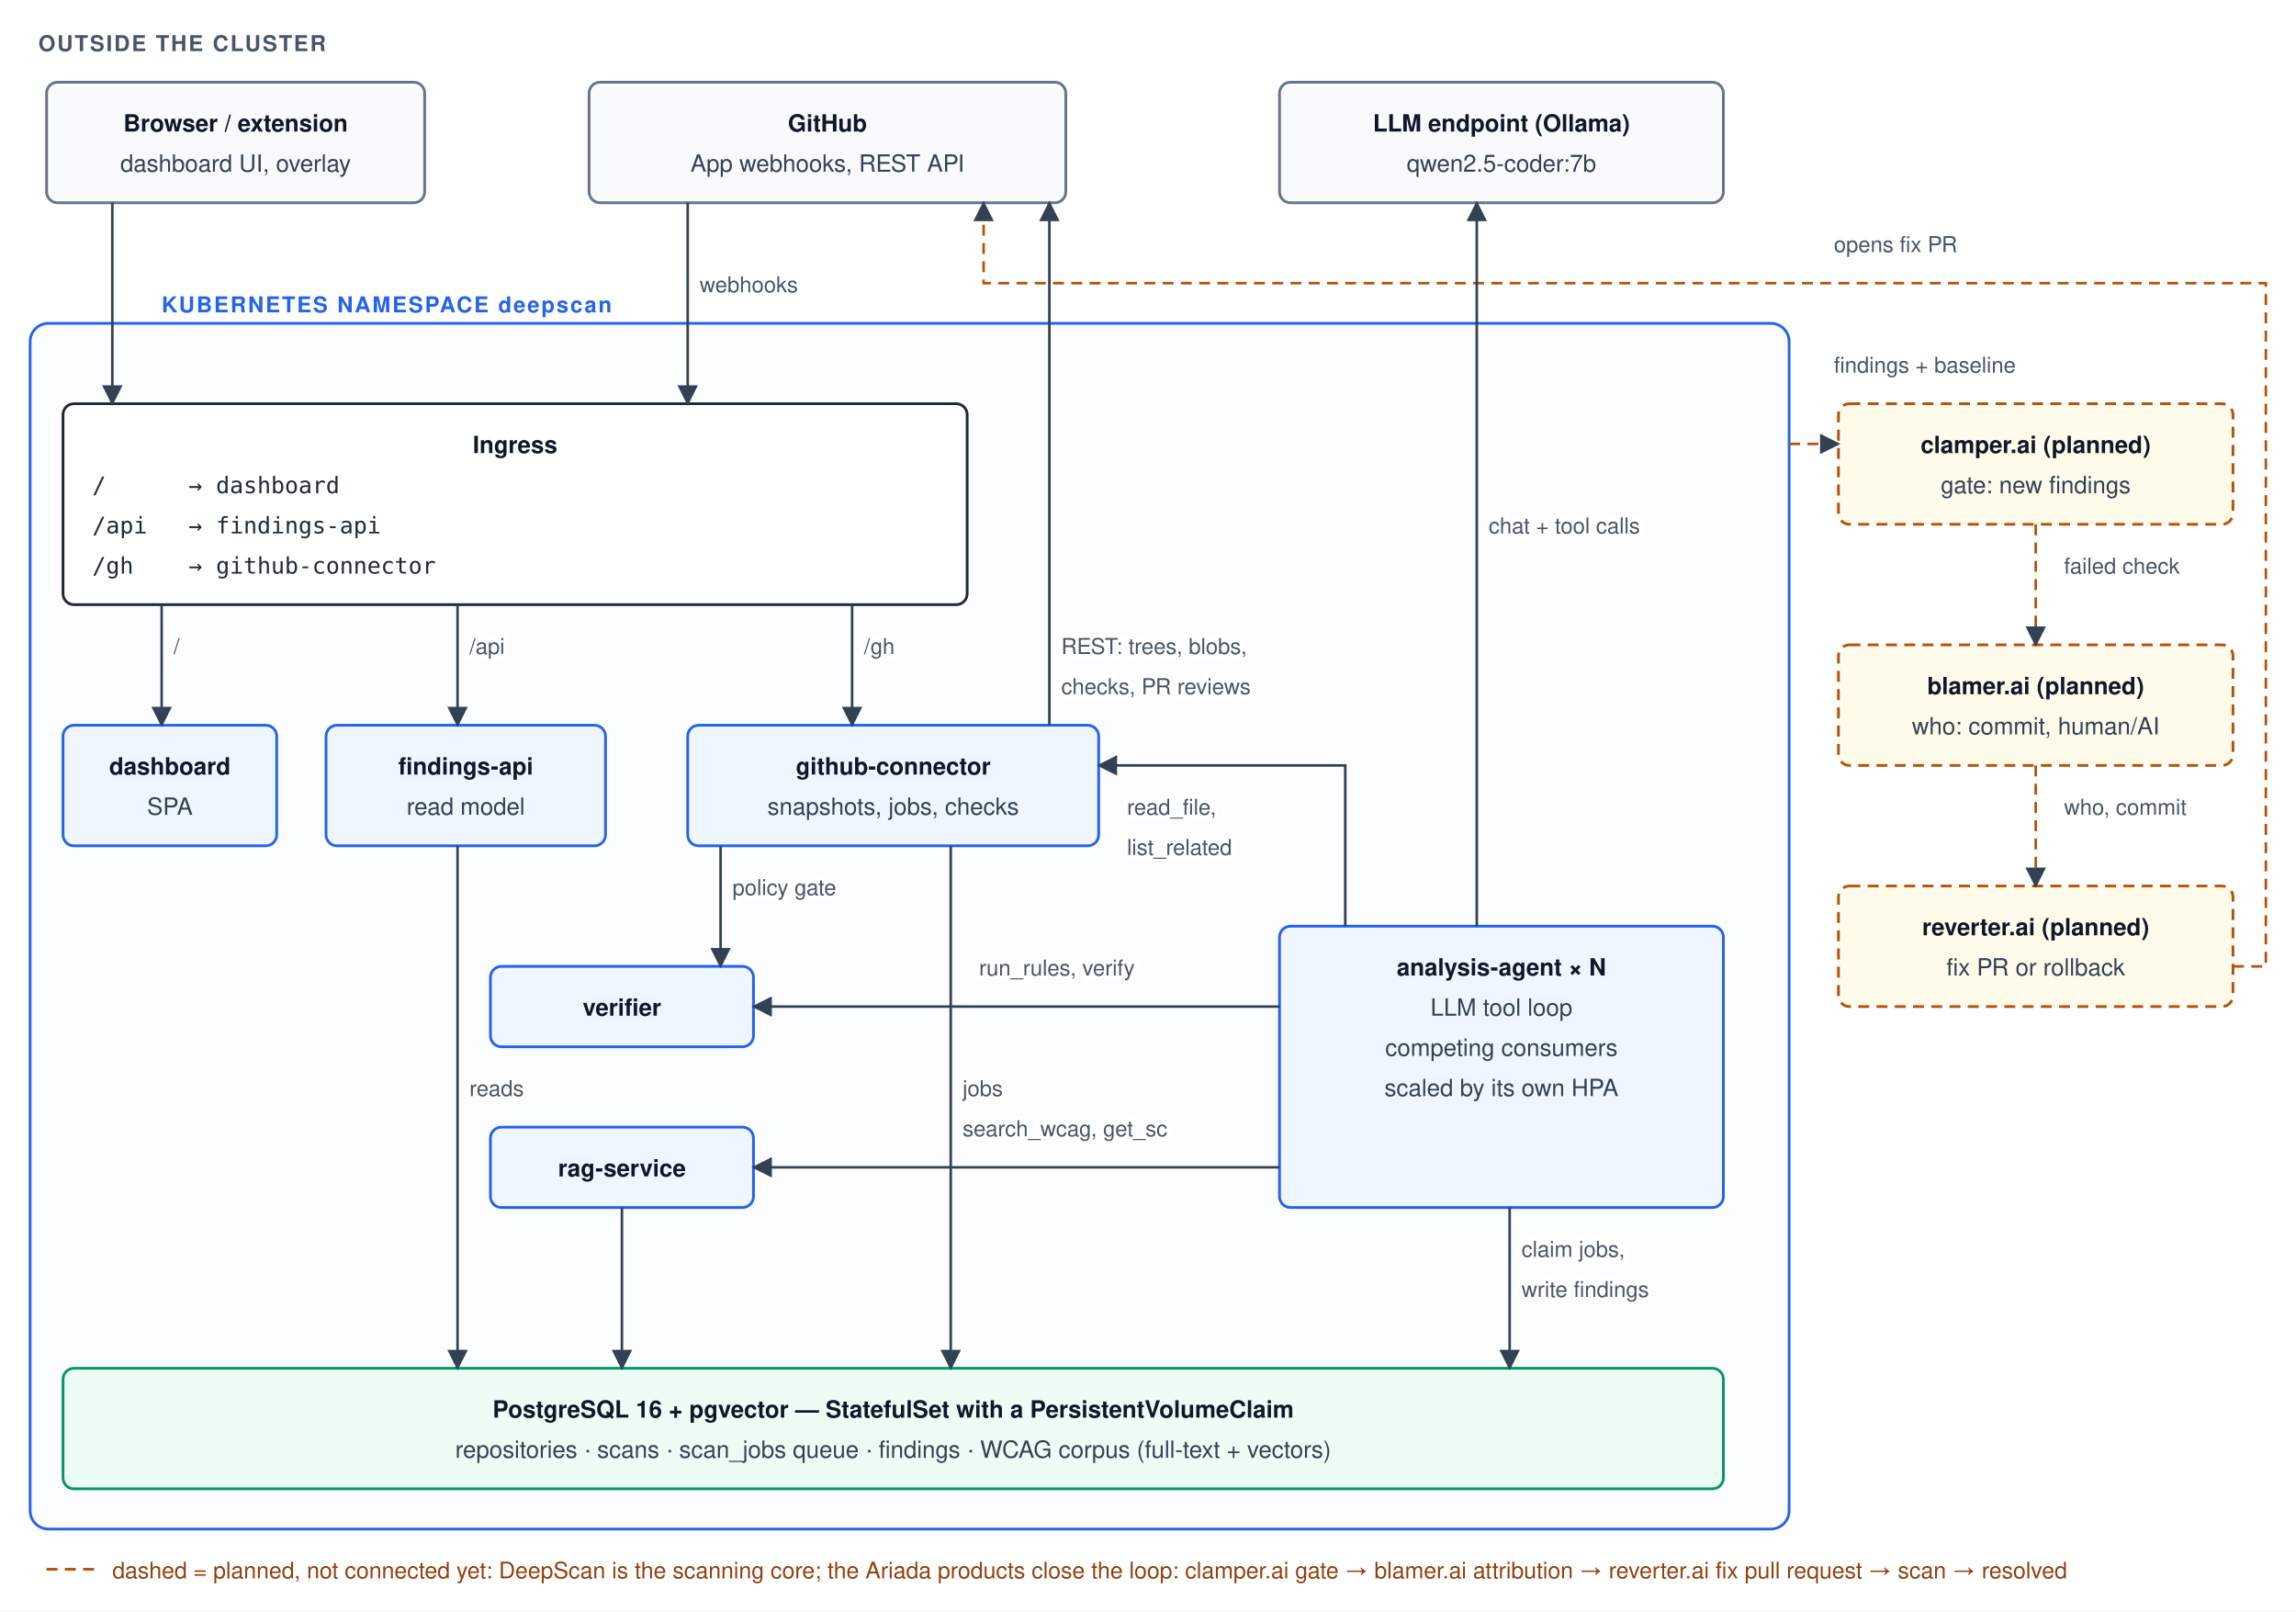
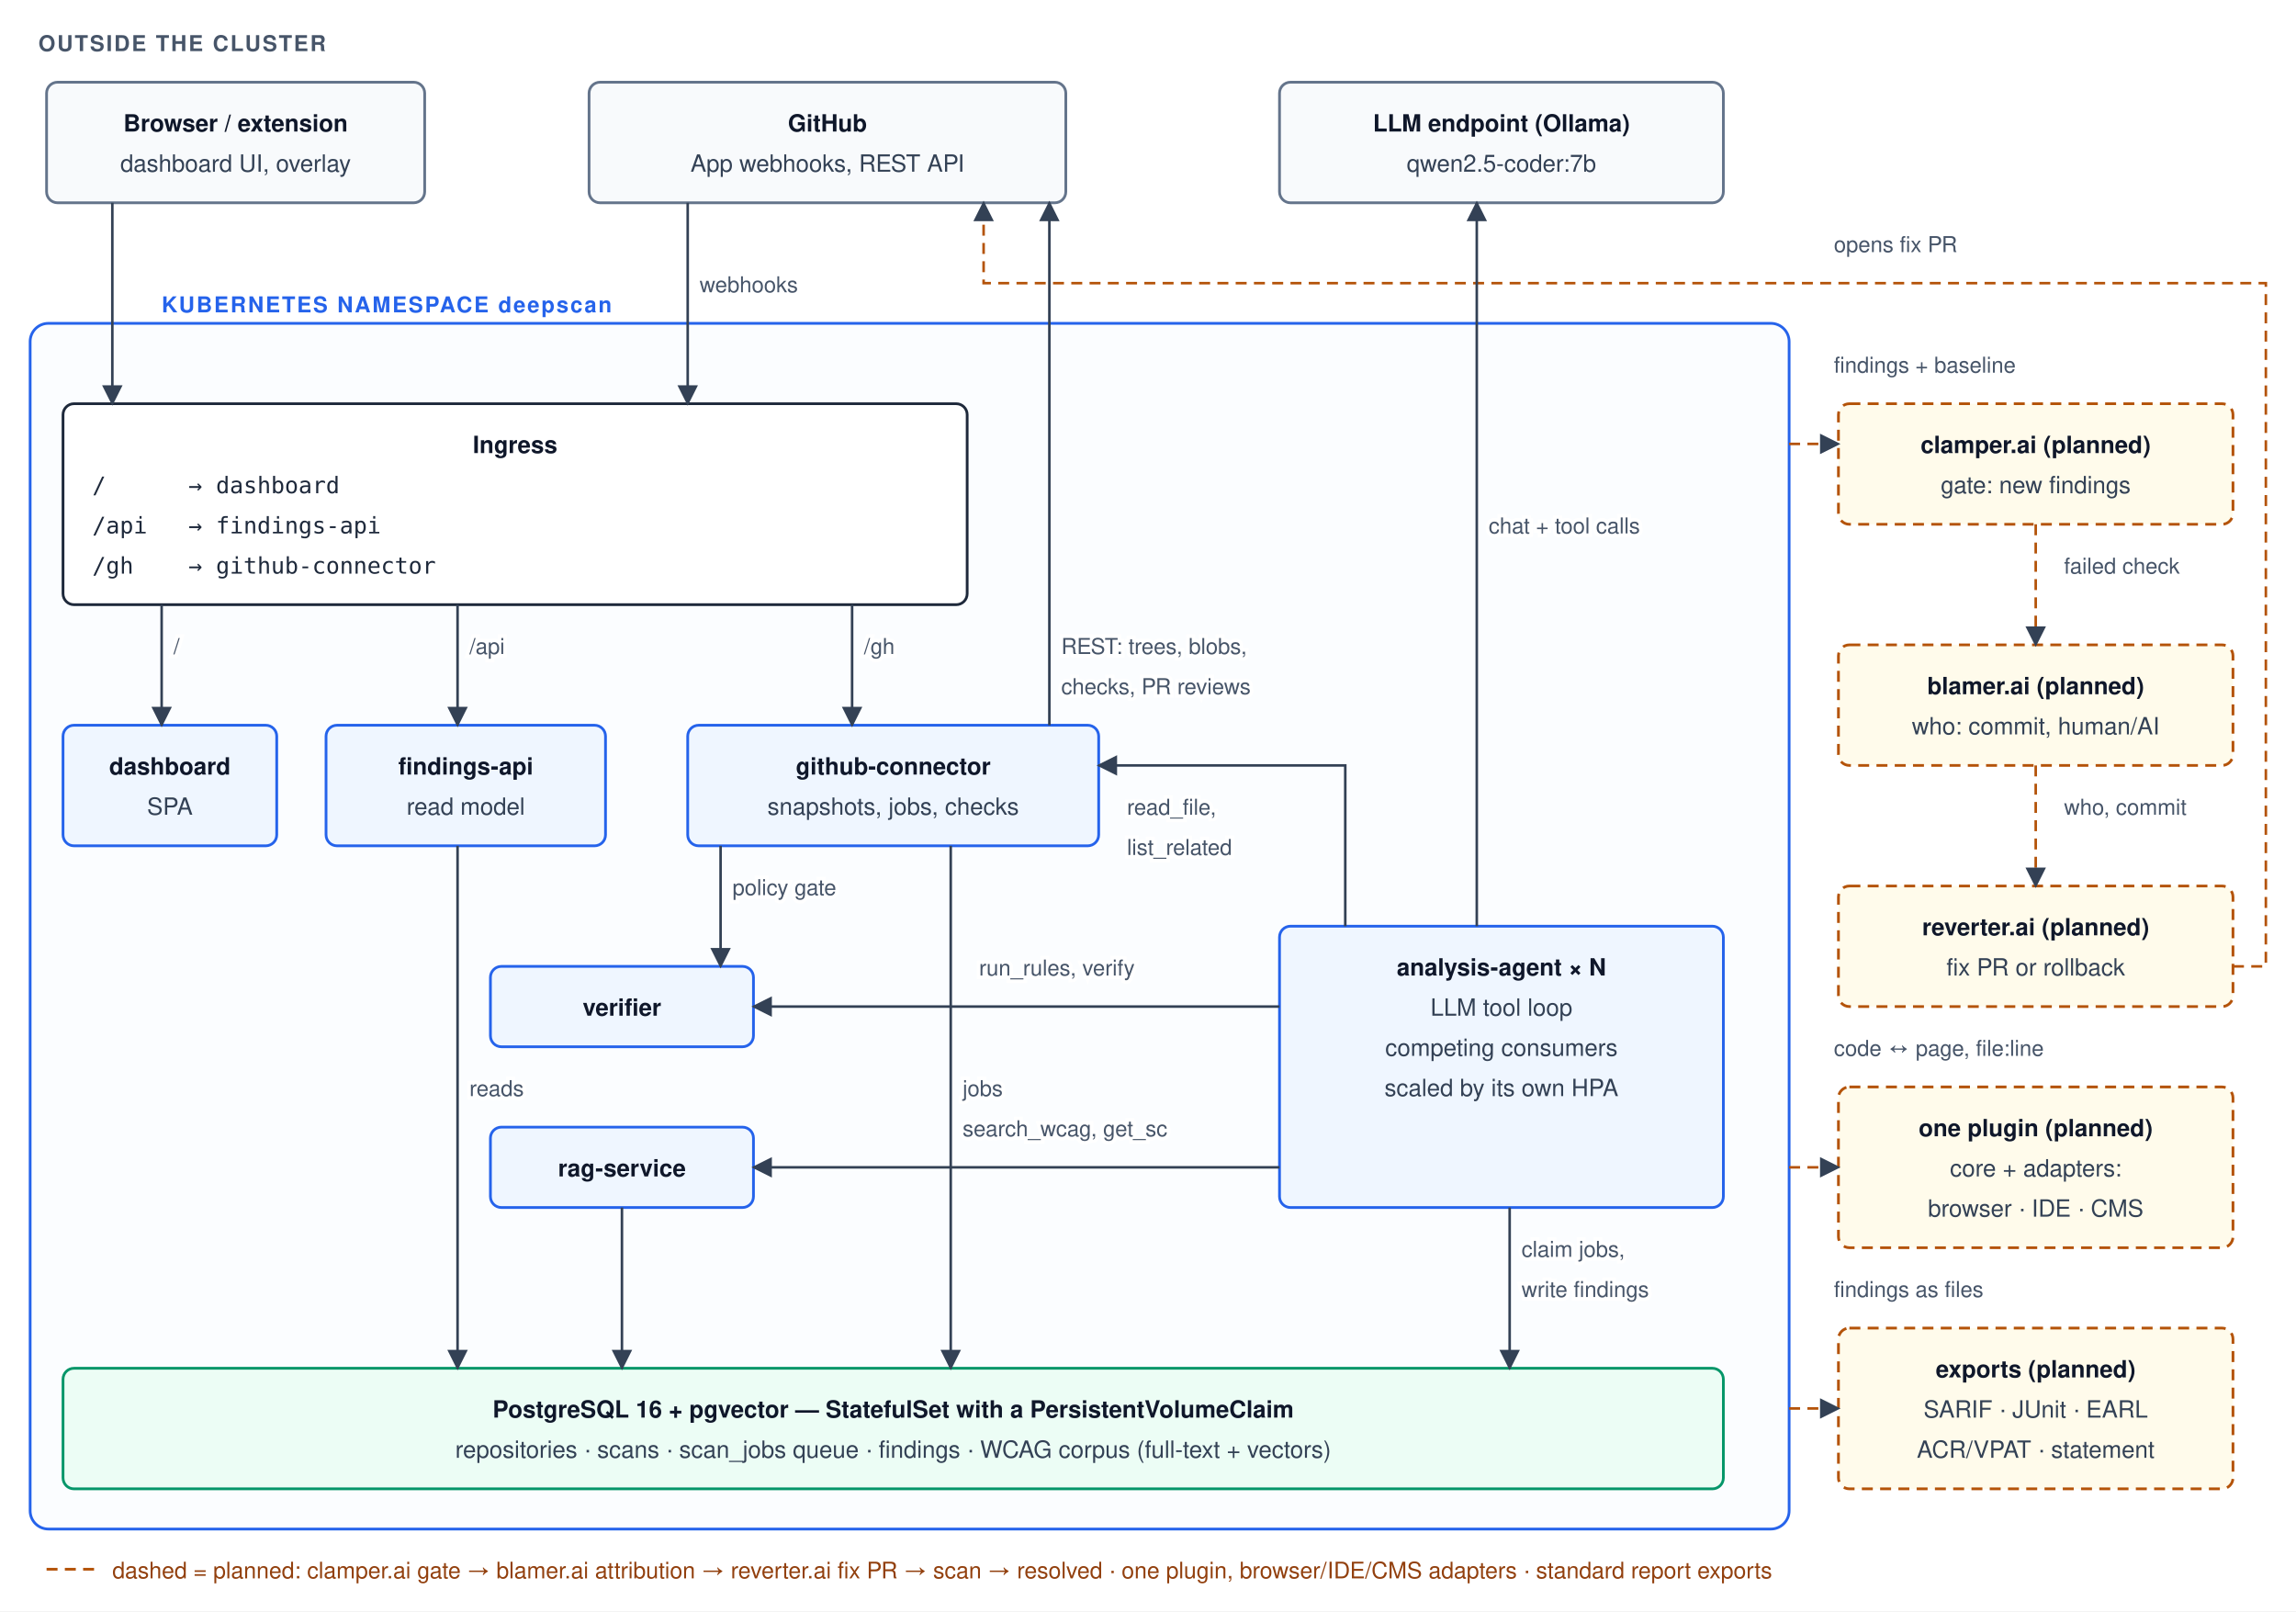
<svg xmlns="http://www.w3.org/2000/svg" viewBox="0 0 1257 882" font-family="Atkinson Hyperlegible Next, -apple-system, Segoe UI, Helvetica, Arial, sans-serif" font-size="13" role="img" aria-labelledby="t d">
  <defs>
    <marker id="a" viewBox="0 0 10 10" refX="9" refY="5" markerWidth="8" markerHeight="8" orient="auto-start-reverse">
      <path d="M0,0 L10,5 L0,10 z" fill="#334155" />
    </marker>
  </defs>
  <rect width="100%" height="100%" fill="#ffffff" />
  <text x="21" y="28" font-weight="700" fill="#475569" letter-spacing=".08em" font-size="12">OUTSIDE THE CLUSTER</text>
  <rect x="16.5" y="177" width="963" height="660" rx="10" fill="#fbfdff" stroke="#2563eb" stroke-width="1.5" />
  <text x="88.5" y="171" font-weight="700" fill="#2563eb" letter-spacing=".08em" font-size="12">KUBERNETES NAMESPACE deepscan</text>
  <rect x="25.5" y="45" width="207" height="66" rx="6" fill="#f8fafc" stroke="#64748b" stroke-width="1.5" />
  <text x="129" y="72" text-anchor="middle" font-weight="700" fill="#0f172a">Browser / extension</text>
  <text x="129" y="94" text-anchor="middle" fill="#334155">dashboard UI, overlay</text>
  <rect x="322.5" y="45" width="261" height="66" rx="6" fill="#f8fafc" stroke="#64748b" stroke-width="1.5" />
  <text x="453" y="72" text-anchor="middle" font-weight="700" fill="#0f172a">GitHub</text>
  <text x="453" y="94" text-anchor="middle" fill="#334155">App webhooks, REST API</text>
  <rect x="700.5" y="45" width="243" height="66" rx="6" fill="#f8fafc" stroke="#64748b" stroke-width="1.5" />
  <text x="822" y="72" text-anchor="middle" font-weight="700" fill="#0f172a">LLM endpoint (Ollama)</text>
  <text x="822" y="94" text-anchor="middle" fill="#334155">qwen2.5-coder:7b</text>
  <rect x="34.5" y="221" width="495" height="110" rx="6" fill="#ffffff" stroke="#1e293b" stroke-width="1.5" />
  <text x="282" y="248" text-anchor="middle" font-weight="700" fill="#0f172a">Ingress</text>
  <text x="50.5" y="270" xml:space="preserve" font-family="Atkinson Hyperlegible Mono, ui-monospace, Menlo, monospace" font-size="12.5" fill="#1e293b">/      → dashboard</text>
  <text x="50.5" y="292" xml:space="preserve" font-family="Atkinson Hyperlegible Mono, ui-monospace, Menlo, monospace" font-size="12.5" fill="#1e293b">/api   → findings-api</text>
  <text x="50.5" y="314" xml:space="preserve" font-family="Atkinson Hyperlegible Mono, ui-monospace, Menlo, monospace" font-size="12.5" fill="#1e293b">/gh    → github-connector</text>
  <rect x="34.5" y="397" width="117" height="66" rx="6" fill="#eff6ff" stroke="#2563eb" stroke-width="1.5" />
  <text x="93" y="424" text-anchor="middle" font-weight="700" fill="#0f172a">dashboard</text>
  <text x="93" y="446" text-anchor="middle" fill="#334155">SPA</text>
  <rect x="178.5" y="397" width="153" height="66" rx="6" fill="#eff6ff" stroke="#2563eb" stroke-width="1.5" />
  <text x="255" y="424" text-anchor="middle" font-weight="700" fill="#0f172a">findings-api</text>
  <text x="255" y="446" text-anchor="middle" fill="#334155">read model</text>
  <rect x="376.5" y="397" width="225" height="66" rx="6" fill="#eff6ff" stroke="#2563eb" stroke-width="1.5" />
  <text x="489" y="424" text-anchor="middle" font-weight="700" fill="#0f172a">github-connector</text>
  <text x="489" y="446" text-anchor="middle" fill="#334155">snapshots, jobs, checks</text>
  <rect x="268.5" y="529" width="144" height="44" rx="6" fill="#eff6ff" stroke="#2563eb" stroke-width="1.5" />
  <text x="340.5" y="556" text-anchor="middle" font-weight="700" fill="#0f172a">verifier</text>
  <rect x="268.5" y="617" width="144" height="44" rx="6" fill="#eff6ff" stroke="#2563eb" stroke-width="1.5" />
  <text x="340.5" y="644" text-anchor="middle" font-weight="700" fill="#0f172a">rag-service</text>
  <rect x="1006.5" y="221" width="216" height="66" rx="6" fill="#fffbeb" stroke="#b45309" stroke-width="1.5" stroke-dasharray="6 4" />
  <text x="1114.5" y="248" text-anchor="middle" font-weight="700" fill="#0f172a">clamper.ai (planned)</text>
  <text x="1114.5" y="270" text-anchor="middle" fill="#334155">gate: new findings</text>
  <rect x="1006.5" y="353" width="216" height="66" rx="6" fill="#fffbeb" stroke="#b45309" stroke-width="1.5" stroke-dasharray="6 4" />
  <text x="1114.5" y="380" text-anchor="middle" font-weight="700" fill="#0f172a">blamer.ai (planned)</text>
  <text x="1114.5" y="402" text-anchor="middle" fill="#334155">who: commit, human/AI</text>
  <rect x="1006.5" y="485" width="216" height="66" rx="6" fill="#fffbeb" stroke="#b45309" stroke-width="1.5" stroke-dasharray="6 4" />
  <text x="1114.5" y="512" text-anchor="middle" font-weight="700" fill="#0f172a">reverter.ai (planned)</text>
  <text x="1114.5" y="534" text-anchor="middle" fill="#334155">fix PR or rollback</text>
+   <rect x="1006.5" y="595" width="216" height="88" rx="6" fill="#fffbeb" stroke="#b45309" stroke-width="1.5" stroke-dasharray="6 4" />
+   <text x="1114.5" y="622" text-anchor="middle" font-weight="700" fill="#0f172a">one plugin (planned)</text>
+   <text x="1114.5" y="644" text-anchor="middle" fill="#334155">core + adapters:</text>
+   <text x="1114.5" y="666" text-anchor="middle" fill="#334155">browser · IDE · CMS</text>
+   <rect x="1006.5" y="727" width="216" height="88" rx="6" fill="#fffbeb" stroke="#b45309" stroke-width="1.5" stroke-dasharray="6 4" />
+   <text x="1114.5" y="754" text-anchor="middle" font-weight="700" fill="#0f172a">exports (planned)</text>
+   <text x="1114.5" y="776" text-anchor="middle" fill="#334155">SARIF · JUnit · EARL</text>
+   <text x="1114.5" y="798" text-anchor="middle" fill="#334155">ACR/VPAT · statement</text>
  <rect x="700.5" y="507" width="243" height="154" rx="6" fill="#eff6ff" stroke="#2563eb" stroke-width="1.5" />
  <text x="822" y="534" text-anchor="middle" font-weight="700" fill="#0f172a">analysis-agent × N</text>
  <text x="822" y="556" text-anchor="middle" fill="#334155">LLM tool loop</text>
  <text x="822" y="578" text-anchor="middle" fill="#334155">competing consumers</text>
  <text x="822" y="600" text-anchor="middle" fill="#334155">scaled by its own HPA</text>
  <rect x="34.5" y="749" width="909" height="66" rx="6" fill="#ecfdf5" stroke="#059669" stroke-width="1.5" />
  <text x="489" y="776" text-anchor="middle" font-weight="700" fill="#0f172a">PostgreSQL 16 + pgvector — StatefulSet with a PersistentVolumeClaim</text>
  <text x="489" y="798" text-anchor="middle" fill="#334155">repositories · scans · scan_jobs queue · findings · WCAG corpus (full-text + vectors)</text>
  <polyline points="61.5,111 61.5,221" fill="none" stroke="#334155" stroke-width="1.4" marker-end="url(#a)" />
  <polyline points="376.5,111 376.5,221" fill="none" stroke="#334155" stroke-width="1.4" marker-end="url(#a)" />
  <text x="383" y="160" fill="#475569" font-size="12" stroke="#ffffff" stroke-width="4" paint-order="stroke">webhooks</text>
  <polyline points="574.5,397 574.5,111" fill="none" stroke="#334155" stroke-width="1.4" marker-end="url(#a)" />
  <text x="581" y="358" fill="#475569" font-size="12" stroke="#ffffff" stroke-width="4" paint-order="stroke">REST: trees, blobs,</text>
  <text x="581" y="380" fill="#475569" font-size="12" stroke="#ffffff" stroke-width="4" paint-order="stroke">checks, PR reviews</text>
  <polyline points="979.5,243 1006.5,243" fill="none" stroke="#b45309" stroke-width="1.4" stroke-dasharray="6 4" marker-end="url(#a)" />
  <text x="1004" y="204" fill="#475569" font-size="12" stroke="#ffffff" stroke-width="4" paint-order="stroke">findings + baseline</text>
  <polyline points="1114.5,287 1114.5,353" fill="none" stroke="#b45309" stroke-width="1.4" stroke-dasharray="6 4" marker-end="url(#a)" />
  <text x="1130" y="314" fill="#475569" font-size="12" stroke="#ffffff" stroke-width="4" paint-order="stroke">failed check</text>
  <polyline points="1114.5,419 1114.5,485" fill="none" stroke="#b45309" stroke-width="1.4" stroke-dasharray="6 4" marker-end="url(#a)" />
  <text x="1130" y="446" fill="#475569" font-size="12" stroke="#ffffff" stroke-width="4" paint-order="stroke">who, commit</text>
  <polyline points="1222.5,529 1240.5,529 1240.5,155 538.5,155 538.5,111" fill="none" stroke="#b45309" stroke-width="1.4" stroke-dasharray="6 4" marker-end="url(#a)" />
  <text x="1004" y="138" fill="#475569" font-size="12" stroke="#ffffff" stroke-width="4" paint-order="stroke">opens fix PR</text>
+   <polyline points="979.5,639 1006.5,639" fill="none" stroke="#b45309" stroke-width="1.4" stroke-dasharray="6 4" marker-end="url(#a)" />
+   <text x="1004" y="578" fill="#475569" font-size="12" stroke="#ffffff" stroke-width="4" paint-order="stroke">code ↔ page, file:line</text>
+   <polyline points="979.5,771 1006.5,771" fill="none" stroke="#b45309" stroke-width="1.4" stroke-dasharray="6 4" marker-end="url(#a)" />
+   <text x="1004" y="710" fill="#475569" font-size="12" stroke="#ffffff" stroke-width="4" paint-order="stroke">findings as files</text>
  <polyline points="808.5,507 808.5,111" fill="none" stroke="#334155" stroke-width="1.4" marker-end="url(#a)" />
  <text x="815" y="292" fill="#475569" font-size="12" stroke="#ffffff" stroke-width="4" paint-order="stroke">chat + tool calls</text>
  <polyline points="88.5,331 88.5,397" fill="none" stroke="#334155" stroke-width="1.4" marker-end="url(#a)" />
  <text x="95" y="358" fill="#475569" font-size="12" stroke="#ffffff" stroke-width="4" paint-order="stroke">/</text>
  <polyline points="250.5,331 250.5,397" fill="none" stroke="#334155" stroke-width="1.4" marker-end="url(#a)" />
  <text x="257" y="358" fill="#475569" font-size="12" stroke="#ffffff" stroke-width="4" paint-order="stroke">/api</text>
  <polyline points="466.5,331 466.5,397" fill="none" stroke="#334155" stroke-width="1.4" marker-end="url(#a)" />
  <text x="473" y="358" fill="#475569" font-size="12" stroke="#ffffff" stroke-width="4" paint-order="stroke">/gh</text>
  <polyline points="736.5,507 736.5,419 601.5,419" fill="none" stroke="#334155" stroke-width="1.4" marker-end="url(#a)" />
  <text x="617" y="446" fill="#475569" font-size="12" stroke="#ffffff" stroke-width="4" paint-order="stroke">read_file,</text>
  <text x="617" y="468" fill="#475569" font-size="12" stroke="#ffffff" stroke-width="4" paint-order="stroke">list_related</text>
  <polyline points="394.5,463 394.5,529" fill="none" stroke="#334155" stroke-width="1.4" marker-end="url(#a)" />
  <text x="401" y="490" fill="#475569" font-size="12" stroke="#ffffff" stroke-width="4" paint-order="stroke">policy gate</text>
  <polyline points="700.5,551 412.5,551" fill="none" stroke="#334155" stroke-width="1.4" marker-end="url(#a)" />
  <text x="536" y="534" fill="#475569" font-size="12" stroke="#ffffff" stroke-width="4" paint-order="stroke">run_rules, verify</text>
  <polyline points="700.5,639 412.5,639" fill="none" stroke="#334155" stroke-width="1.4" marker-end="url(#a)" />
  <text x="527" y="622" fill="#475569" font-size="12" stroke="#ffffff" stroke-width="4" paint-order="stroke">search_wcag, get_sc</text>
  <polyline points="250.5,463 250.5,749" fill="none" stroke="#334155" stroke-width="1.4" marker-end="url(#a)" />
  <text x="257" y="600" fill="#475569" font-size="12" stroke="#ffffff" stroke-width="4" paint-order="stroke">reads</text>
  <polyline points="340.5,661 340.5,749" fill="none" stroke="#334155" stroke-width="1.4" marker-end="url(#a)" />
  <polyline points="520.5,463 520.5,749" fill="none" stroke="#334155" stroke-width="1.4" marker-end="url(#a)" />
  <text x="527" y="600" fill="#475569" font-size="12" stroke="#ffffff" stroke-width="4" paint-order="stroke">jobs</text>
  <polyline points="826.5,661 826.5,749" fill="none" stroke="#334155" stroke-width="1.4" marker-end="url(#a)" />
  <text x="833" y="688" fill="#475569" font-size="12" stroke="#ffffff" stroke-width="4" paint-order="stroke">claim jobs,</text>
  <text x="833" y="710" fill="#475569" font-size="12" stroke="#ffffff" stroke-width="4" paint-order="stroke">write findings</text>
  <line x1="25.5" y1="859" x2="52.5" y2="859" stroke="#b45309" stroke-width="1.5" stroke-dasharray="6 4" />
-   <text x="61.5" y="864" fill="#92400e" font-size="12.5">dashed = planned, not connected yet: DeepScan is the scanning core; the Ariada products close the loop: clamper.ai gate → blamer.ai attribution → reverter.ai fix pull request → scan → resolved</text>
+   <text x="61.5" y="864" fill="#92400e" font-size="12.5">dashed = planned: clamper.ai gate → blamer.ai attribution → reverter.ai fix PR → scan → resolved · one plugin, browser/IDE/CMS adapters · standard report exports</text>
</svg>
